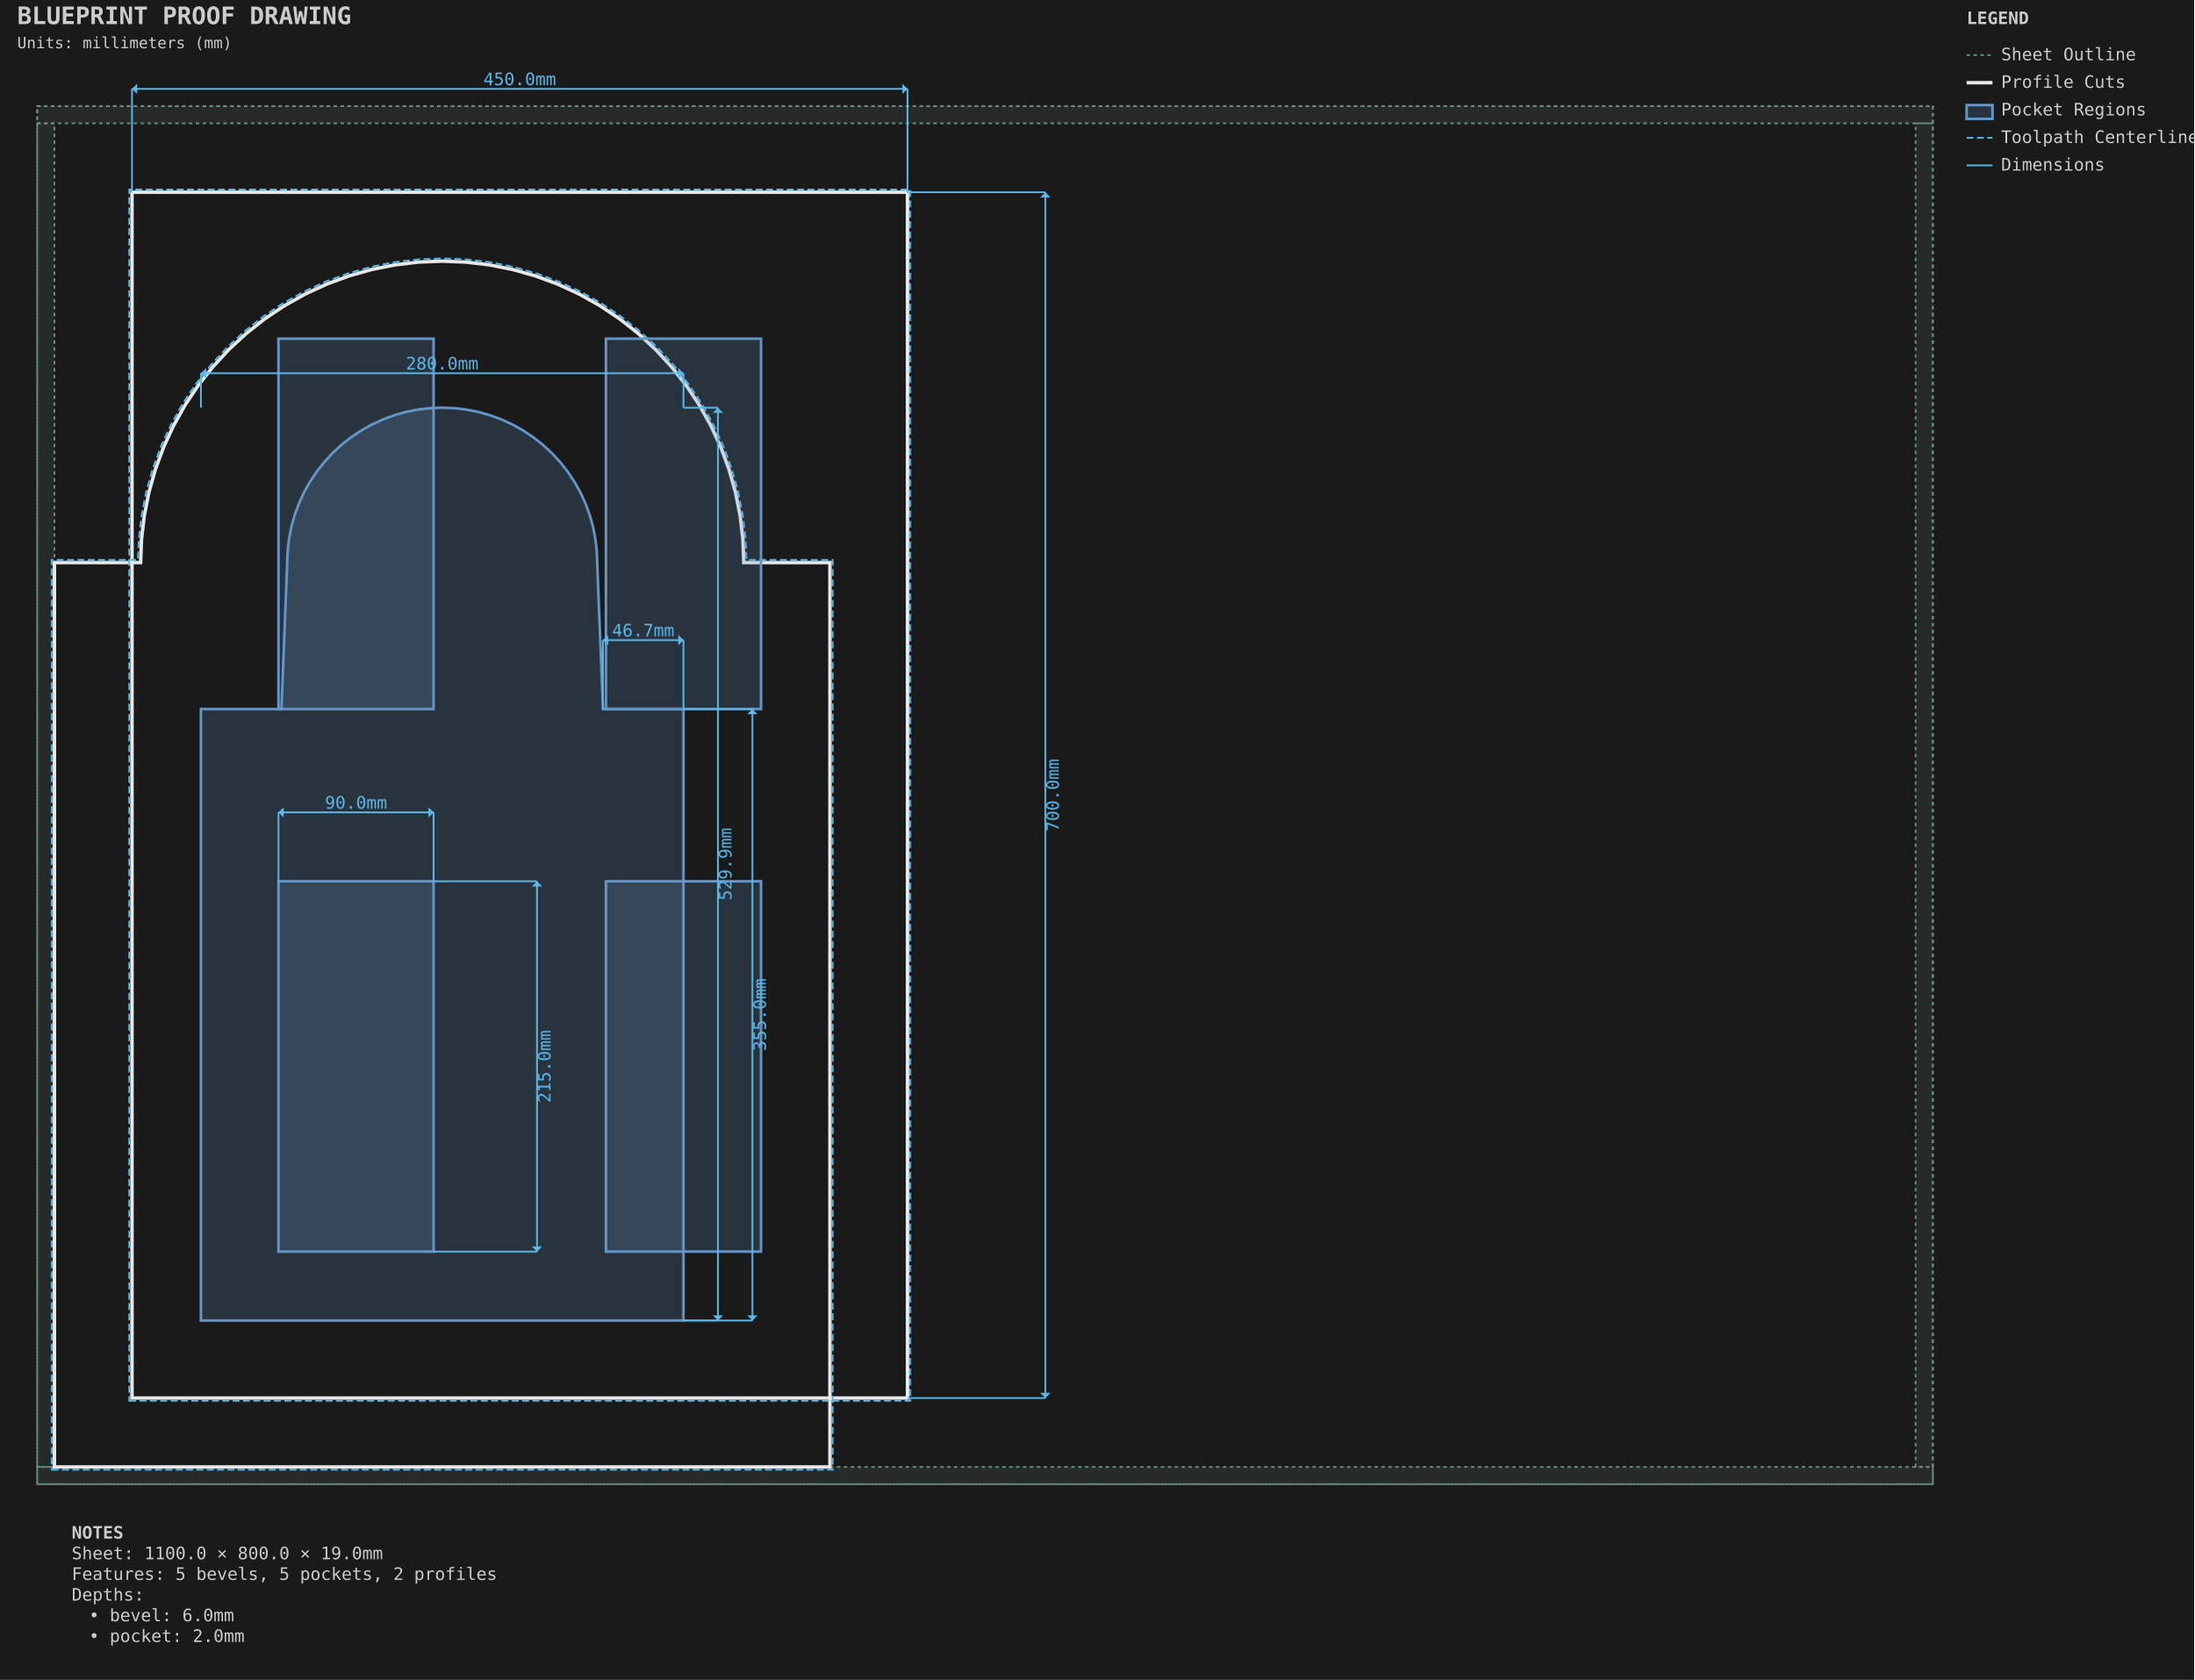
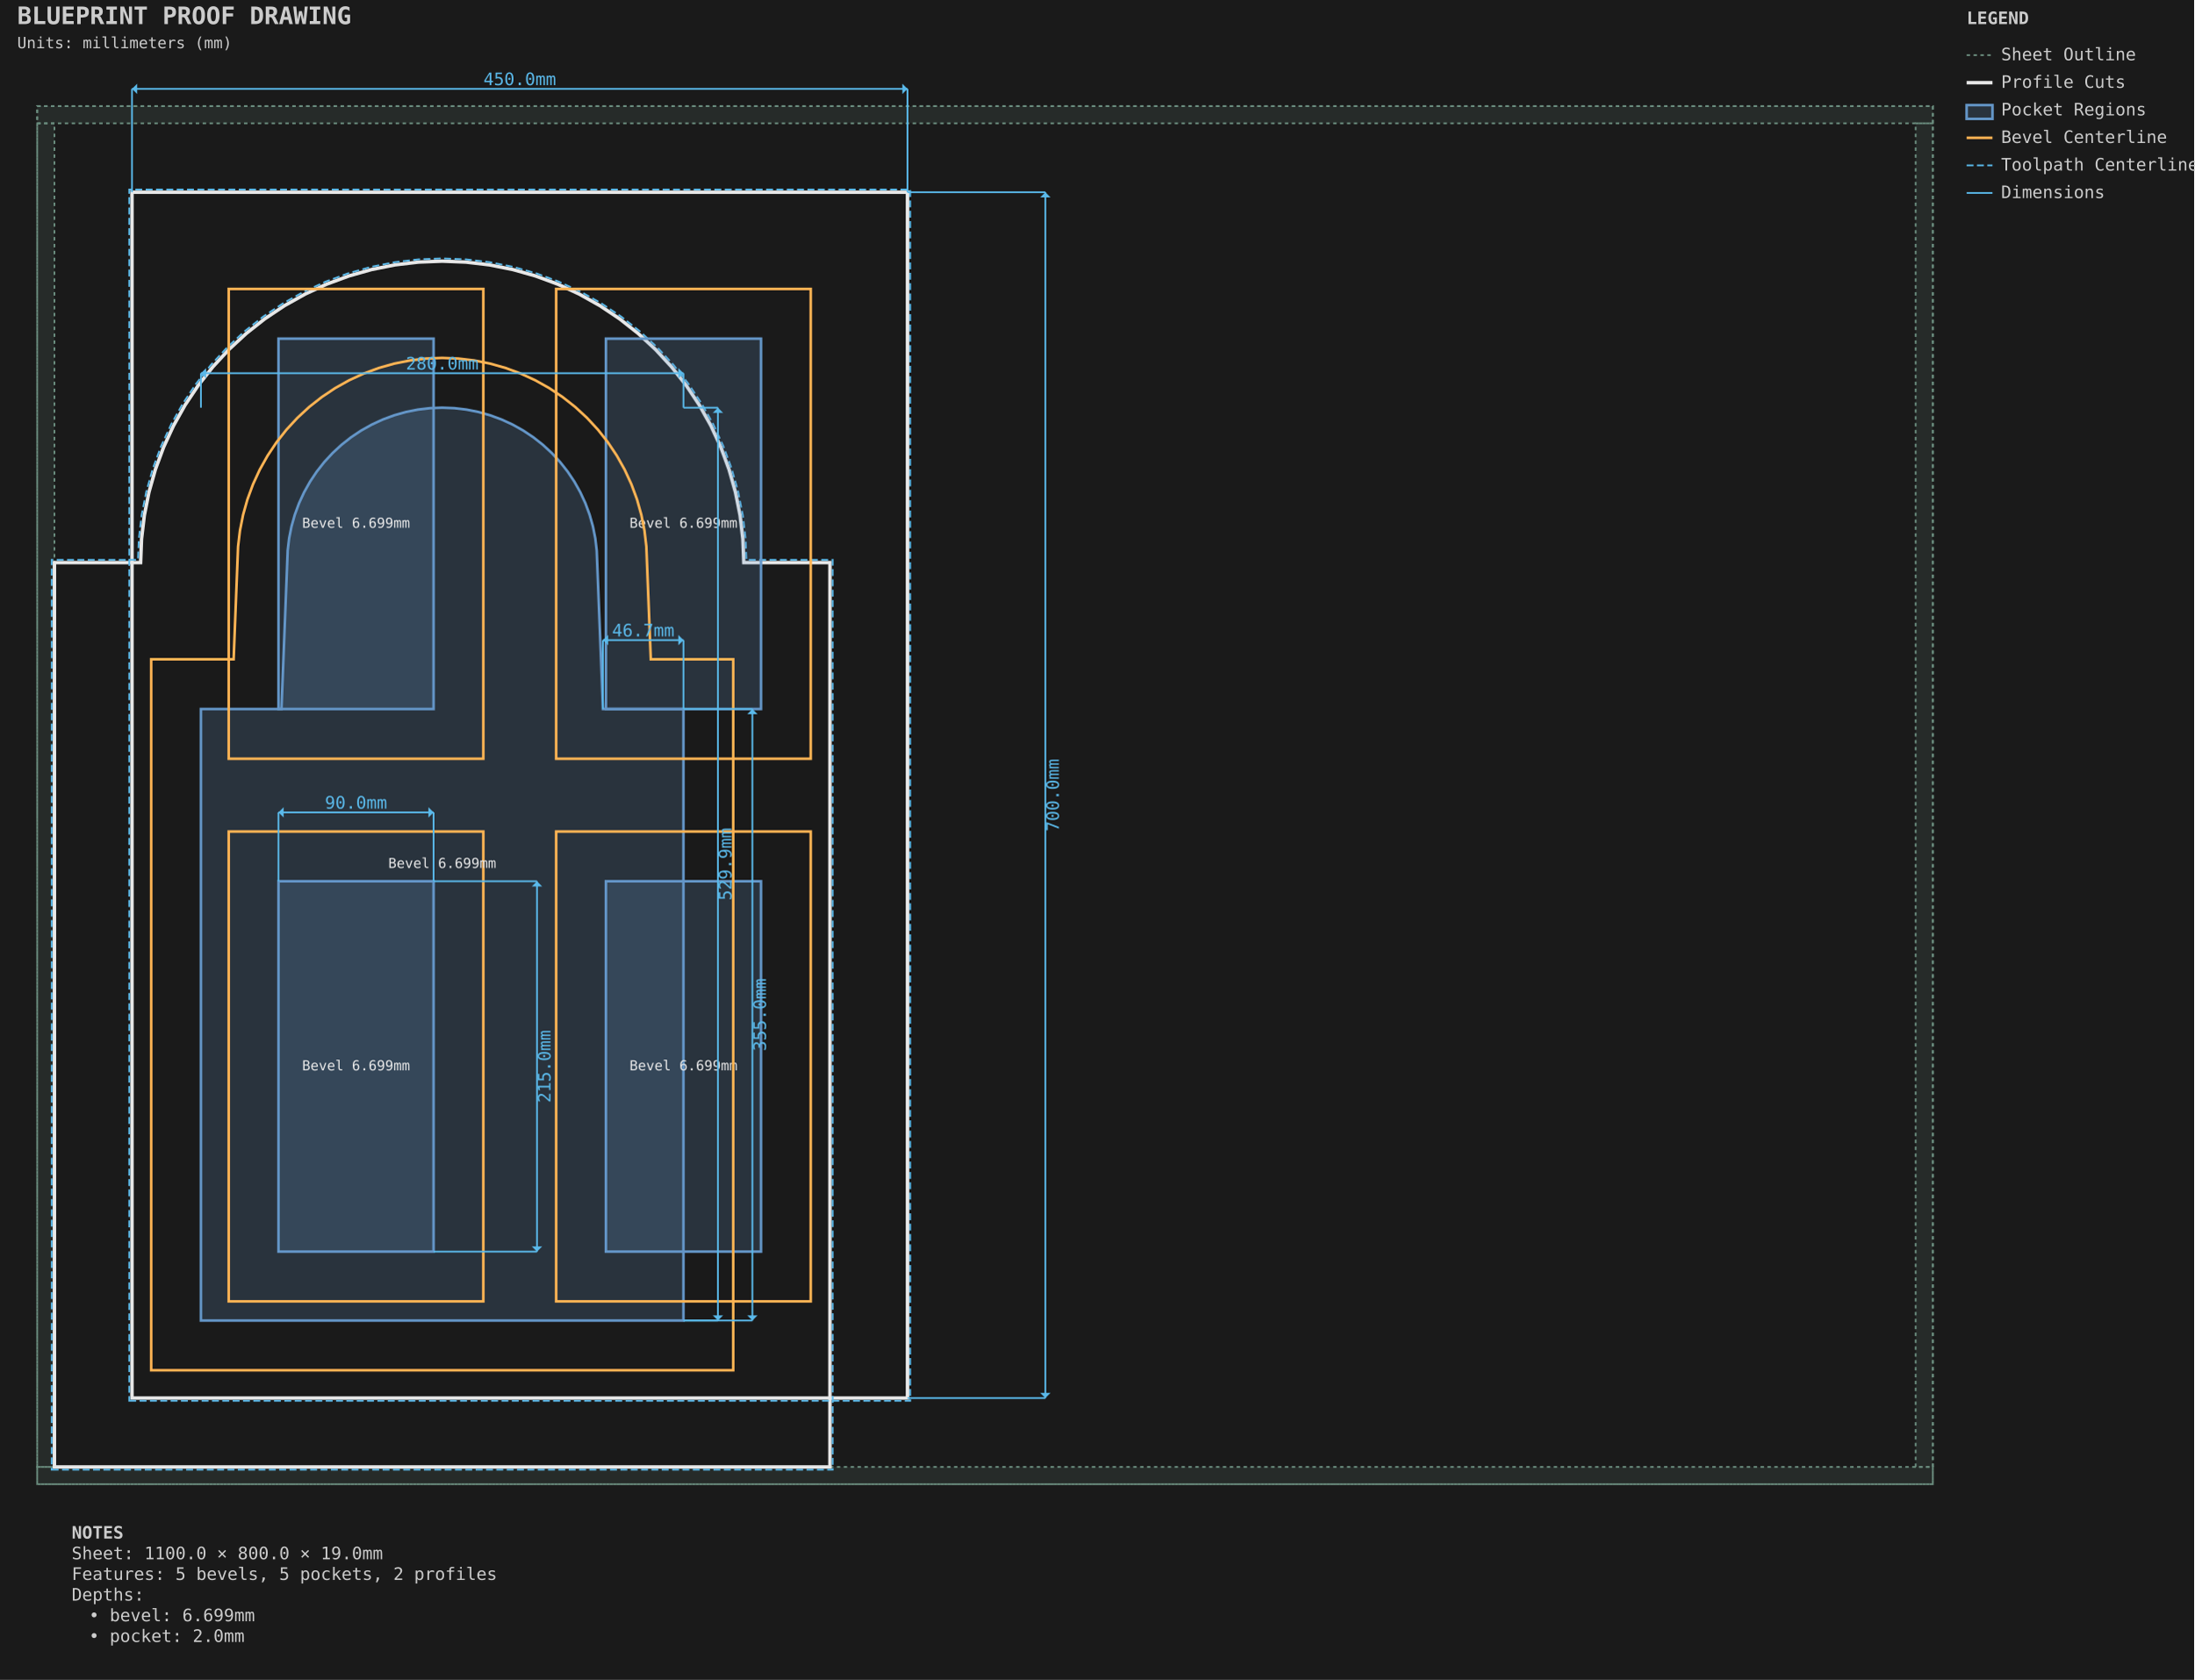
<svg xmlns="http://www.w3.org/2000/svg" viewBox="-21.587 -61.587 1273.175 975.175" width="1273.175mm" height="975.175mm">
  <style>.default { stroke: #e8e8e8; fill: none; stroke-width: 1; }
.sheet-outline { stroke: #6b8e7f; fill: none; stroke-width: 1; stroke-dasharray: 2,2; }
.profile { stroke: #e8e8e8; fill: none; stroke-width: 2; }
.pocket { stroke: #6496c8; fill: #6496c8; fill-opacity: 0.2; stroke-width: 1.5; }
.hole { stroke: #e8e8e8; fill: none; stroke-width: 1.5; }
.engrave { stroke: #888888; fill: none; stroke-width: 0.25; }
+ .bevel { stroke: #ffb454; fill: none; stroke-width: 1.5; }
+ .chamfer { stroke: #8bd49c; fill: none; stroke-width: 1.5; stroke-dasharray: 6,2; }
+ .roundover { stroke: #cba6f7; fill: none; stroke-width: 1.5; stroke-dasharray: 2,2; }
+ .edge-unplanned { stroke: #ff6b6b; fill: none; stroke-width: 1.5; stroke-dasharray: 4,2; }
+ .edge-label { fill: #e8e8e8; stroke: none; font-family: monospace; font-size: 8px; }
.keepout { stroke: #ff6b6b; fill: #ff6b6b; fill-opacity: 0.15; stroke-width: 1; stroke-dasharray: 4,2; }
.waste { stroke: #ff9500; fill: none; stroke-width: 2; stroke-dasharray: 8,4; }
.toolpath { stroke: #5ab9ea; fill: none; stroke-width: 1; stroke-dasharray: 4,2; }
.dimension { stroke: #5ab9ea; fill: none; stroke-width: 1; }
.dimension-text { fill: #5ab9ea; font-family: monospace; font-size: 10px; }
.construction { stroke: #6b8e7f; fill: none; stroke-width: 0.5; stroke-dasharray: 2,2; }
.label { fill: #ffcc00; font-family: monospace; font-size: 8px; font-weight: bold; }
.notes { fill: #cccccc; font-family: monospace; font-size: 10px; }
.table { stroke: #5c4a32; fill: #c4a46c; fill-opacity: 0.2; stroke-width: 1; }
.envelope { stroke: #ff6b6b; fill: none; stroke-width: 2; }
.spoilboard { stroke: none; fill: #4ecdc4; fill-opacity: 0.1; stroke-width: 0; }
.effective-envelope { stroke: #ffd93d; fill: none; stroke-width: 1; stroke-dasharray: 4,2; }
.origin { stroke: #ff6b6b; fill: #ff6b6b; stroke-width: 1; }
.centerline { stroke: #6b8e7f; fill: none; stroke-width: 0.5; stroke-dasharray: 8,4; }
.soft-limit { stroke: #ff9500; fill: none; stroke-width: 1.5; stroke-dasharray: 6,3; }
.t-track { stroke: none; fill: #66cc88; fill-opacity: 0.25; stroke-width: 0; }
.margin-zone { fill: #6b8e7f; fill-opacity: 0.15; }
.legend { fill: #cccccc; font-family: monospace; font-size: 10px; }
.title { fill: #cccccc; font-family: monospace; font-size: 14px; font-weight: bold; }
.section-label { fill: #5ab9ea; font-family: monospace; font-size: 9px; font-weight: bold; }
.callout-box { stroke: #5ab9ea; fill: none; stroke-width: 1; }
.callout-detail { stroke: #e8e8e8; fill: none; stroke-width: 1.5; }
.beam-assembly { stroke: #e8e8e8; fill: none; stroke-width: 1; }
.beam-layer { stroke: #6496c8; fill: #6496c8; fill-opacity: 0.15; stroke-width: 1; }
.beam-splice { stroke: #ff9500; fill: none; stroke-width: 1.5; stroke-dasharray: 4,2; }
.title-subtitle { fill: #cccccc; font-family: monospace; font-size: 9px; }
.callout-ref-text { fill: #5ab9ea; font-family: monospace; font-size: 7px; }
.callout-dim-text { fill: #5ab9ea; font-family: monospace; font-size: 8px; }
.beam-dim-text { fill: #5ab9ea; font-family: monospace; font-size: 8px; }
.beam-segment-text { fill: #5ab9ea; font-family: monospace; font-size: 7px; }
.heightfield-border { stroke: #ffcc00; fill: none; stroke-width: 1; stroke-dasharray: 4,2; }</style>
  <rect x="-21.587" y="-61.587" width="1273.175" height="975.175" fill="#1a1a1a" />
  <g id="SHEET_OUTLINE" class="sheet-outline">
    <rect x="0.000" y="0.000" width="1100.000" height="800.000" stroke="#6b8e7f" fill="none" stroke-width="1" stroke-dasharray="2,2" id="sheet_boundary" />
    <rect x="0.000" y="0.000" width="1100.000" height="10.000" fill="#6b8e7f" fill-opacity="0.15" id="margin_bottom" />
    <rect x="0.000" y="790.000" width="1100.000" height="10.000" fill="#6b8e7f" fill-opacity="0.15" id="margin_top" />
    <rect x="0.000" y="10.000" width="10.000" height="780.000" fill="#6b8e7f" fill-opacity="0.15" id="margin_left" />
    <rect x="1090.000" y="10.000" width="10.000" height="780.000" fill="#6b8e7f" fill-opacity="0.15" id="margin_right" />
  </g>
  <g id="PROFILE_CUTS" class="profile-cuts">
    <path d="M 55.000 750.000 L 505.000 750.000 L 505.000 50.000 L 55.000 50.000 Z" stroke="#e8e8e8" fill="none" stroke-width="2" id="generated_profile_0" />
    <path d="M 10.000 790.000 L 460.000 790.000 L 460.000 265.000 L 410.000 265.000 L 409.461 251.270 L 407.845 237.624 L 405.165 224.147 L 401.435 210.922 L 396.679 198.030 L 390.926 185.552 L 384.212 173.563 L 376.578 162.138 L 368.071 151.347 L 358.744 141.256 L 348.653 131.929 L 337.862 123.422 L 326.437 115.788 L 314.448 109.074 L 301.970 103.321 L 289.078 98.565 L 275.853 94.835 L 262.376 92.155 L 248.730 90.539 L 235.000 90.000 L 221.270 90.539 L 207.624 92.155 L 194.147 94.835 L 180.922 98.565 L 168.030 103.321 L 155.552 109.074 L 143.563 115.788 L 132.138 123.422 L 121.347 131.929 L 111.256 141.256 L 101.929 151.347 L 93.422 162.138 L 85.788 173.563 L 79.074 185.552 L 73.321 198.030 L 68.565 210.922 L 64.835 224.147 L 62.155 237.624 L 60.539 251.270 L 60.000 265.000 L 10.000 265.000 Z" stroke="#e8e8e8" fill="none" stroke-width="2" id="generated_profile_5" />
  </g>
  <g id="PROFILE_TOOLPATHS" class="profile-toolpaths">
    <path d="M 53.413 751.587 L 506.587 751.587 L 506.587 48.413 L 53.413 48.413 Z" stroke="#5ab9ea" fill="none" stroke-width="1" stroke-dasharray="4,2" id="generated_profile_0_toolpath" />
    <path d="M 8.412 791.587 L 461.587 791.587 L 461.587 263.413 L 411.526 263.413 L 411.044 251.145 L 409.415 237.375 L 406.710 223.776 L 402.946 210.431 L 398.147 197.422 L 392.342 184.830 L 385.567 172.733 L 377.863 161.204 L 369.279 150.315 L 359.867 140.133 L 349.685 130.721 L 338.796 122.137 L 327.267 114.433 L 315.170 107.658 L 302.578 101.853 L 289.569 97.054 L 276.224 93.290 L 262.625 90.585 L 248.855 88.956 L 235.000 88.411 L 221.145 88.956 L 207.375 90.585 L 193.776 93.290 L 180.431 97.054 L 167.422 101.853 L 154.830 107.658 L 142.733 114.433 L 131.204 122.137 L 120.315 130.721 L 110.133 140.133 L 100.721 150.315 L 92.137 161.204 L 84.433 172.733 L 77.658 184.830 L 71.853 197.422 L 67.054 210.431 L 63.290 223.776 L 60.585 237.375 L 58.956 251.145 L 58.474 263.413 L 8.412 263.413 Z" stroke="#5ab9ea" fill="none" stroke-width="1" stroke-dasharray="4,2" id="generated_profile_5_toolpath" />
  </g>
  <g id="POCKET_REGIONS" class="pocket-regions">
    <path d="M 140.000 665.000 L 230.000 665.000 L 230.000 450.000 L 140.000 450.000 Z" stroke="#6496c8" fill="#6496c8" fill-opacity="0.2" stroke-width="1.5" id="generated_raised_panel_1_field" />
    <path d="M 330.000 665.000 L 420.000 665.000 L 420.000 450.000 L 330.000 450.000 Z" stroke="#6496c8" fill="#6496c8" fill-opacity="0.2" stroke-width="1.5" id="generated_raised_panel_2_field" />
    <path d="M 140.000 350.000 L 230.000 350.000 L 230.000 135.000 L 140.000 135.000 Z" stroke="#6496c8" fill="#6496c8" fill-opacity="0.2" stroke-width="1.5" id="generated_raised_panel_3_field" />
    <path d="M 330.000 350.000 L 420.000 350.000 L 420.000 135.000 L 330.000 135.000 Z" stroke="#6496c8" fill="#6496c8" fill-opacity="0.2" stroke-width="1.5" id="generated_raised_panel_4_field" />
    <path d="M 95.000 705.000 L 375.000 705.000 L 375.000 350.000 L 328.274 350.000 L 324.657 257.944 L 323.827 250.931 L 322.450 244.005 L 320.533 237.209 L 318.089 230.584 L 315.132 224.171 L 311.682 218.009 L 307.758 212.138 L 303.387 206.592 L 298.593 201.407 L 293.408 196.613 L 287.862 192.242 L 281.991 188.318 L 275.829 184.868 L 269.416 181.911 L 262.791 179.467 L 255.995 177.550 L 249.069 176.173 L 242.056 175.343 L 235.000 175.066 L 227.944 175.343 L 220.931 176.173 L 214.005 177.550 L 207.209 179.467 L 200.584 181.911 L 194.171 184.868 L 188.009 188.318 L 182.138 192.242 L 176.592 196.613 L 171.407 201.407 L 166.613 206.592 L 162.242 212.138 L 158.318 218.009 L 154.868 224.171 L 151.911 230.584 L 149.467 237.209 L 147.550 244.005 L 146.173 250.931 L 145.343 257.944 L 141.726 350.000 L 95.000 350.000 Z" stroke="#6496c8" fill="#6496c8" fill-opacity="0.2" stroke-width="1.5" id="generated_arch_raised_panel_6_field" />
+   </g>
+   <g id="BEVEL_CUTS" class="bevel-cuts">
+     <path d="M 111.132 693.868 L 258.868 693.868 L 258.868 421.132 L 111.132 421.132 L 111.132 693.868 Z" stroke="#ffb454" fill="none" stroke-width="1.5" id="generated_raised_panel_1_border_edge_cut" />
+     <text x="185.000" y="557.500" text-anchor="middle" dominant-baseline="middle" fill="#e8e8e8" stroke="none" font-family="monospace" font-size="8px" id="generated_raised_panel_1_border_edge_depth">Bevel 6.699mm</text>
+     <path d="M 301.132 693.868 L 448.868 693.868 L 448.868 421.132 L 301.132 421.132 L 301.132 693.868 Z" stroke="#ffb454" fill="none" stroke-width="1.5" id="generated_raised_panel_2_border_edge_cut" />
+     <text x="375.000" y="557.500" text-anchor="middle" dominant-baseline="middle" fill="#e8e8e8" stroke="none" font-family="monospace" font-size="8px" id="generated_raised_panel_2_border_edge_depth">Bevel 6.699mm</text>
+     <path d="M 111.132 378.868 L 258.868 378.868 L 258.868 106.132 L 111.132 106.132 L 111.132 378.868 Z" stroke="#ffb454" fill="none" stroke-width="1.5" id="generated_raised_panel_3_border_edge_cut" />
+     <text x="185.000" y="242.500" text-anchor="middle" dominant-baseline="middle" fill="#e8e8e8" stroke="none" font-family="monospace" font-size="8px" id="generated_raised_panel_3_border_edge_depth">Bevel 6.699mm</text>
+     <path d="M 301.132 378.868 L 448.868 378.868 L 448.868 106.132 L 301.132 106.132 L 301.132 378.868 Z" stroke="#ffb454" fill="none" stroke-width="1.5" id="generated_raised_panel_4_border_edge_cut" />
+     <text x="375.000" y="242.500" text-anchor="middle" dominant-baseline="middle" fill="#e8e8e8" stroke="none" font-family="monospace" font-size="8px" id="generated_raised_panel_4_border_edge_depth">Bevel 6.699mm</text>
+     <path d="M 66.132 733.868 L 403.868 733.868 L 403.868 321.132 L 356.030 321.132 L 353.458 255.677 L 352.361 246.412 L 350.541 237.261 L 348.009 228.281 L 344.779 219.528 L 340.873 211.055 L 336.314 202.915 L 331.131 195.157 L 325.355 187.830 L 319.021 180.979 L 312.170 174.645 L 304.843 168.869 L 297.085 163.686 L 288.945 159.127 L 280.472 155.221 L 271.719 151.991 L 262.739 149.459 L 253.588 147.639 L 244.323 146.542 L 235.000 146.176 L 225.677 146.542 L 216.412 147.639 L 207.261 149.459 L 198.281 151.991 L 189.528 155.221 L 181.055 159.127 L 172.915 163.686 L 165.157 168.869 L 157.830 174.645 L 150.979 180.979 L 144.645 187.830 L 138.869 195.157 L 133.686 202.915 L 129.127 211.055 L 125.221 219.528 L 121.991 228.281 L 119.459 237.261 L 117.639 246.412 L 116.542 255.677 L 113.970 321.132 L 66.132 321.132 L 66.132 733.868 Z" stroke="#ffb454" fill="none" stroke-width="1.5" id="generated_arch_raised_panel_6_border_edge_cut" />
+     <text x="235.000" y="440.022" text-anchor="middle" dominant-baseline="middle" fill="#e8e8e8" stroke="none" font-family="monospace" font-size="8px" id="generated_arch_raised_panel_6_border_edge_depth">Bevel 6.699mm</text>
  </g>
  <g id="DIMENSIONS" class="dimensions">
    <line x1="95.0" y1="175.066" x2="95.0" y2="155.066" stroke="#5ab9ea" stroke-width="1" />
    <line x1="375.0" y1="175.066" x2="375.0" y2="155.066" stroke="#5ab9ea" stroke-width="1" />
    <line x1="95.0" y1="155.066" x2="375.0" y2="155.066" stroke="#5ab9ea" stroke-width="1" />
    <polygon points="95.0,155.066 98.0,152.066 98.0,158.066" fill="#5ab9ea" />
    <polygon points="375.0,155.066 372.0,152.066 372.0,158.066" fill="#5ab9ea" />
    <text x="235.0" y="150.066" text-anchor="middle" dominant-baseline="middle" fill="#5ab9ea" font-family="monospace" font-size="10px">280.0mm</text>
    <line x1="375.0" y1="175.066" x2="395.0" y2="175.066" stroke="#5ab9ea" stroke-width="1" />
    <line x1="375.0" y1="705.0" x2="395.0" y2="705.0" stroke="#5ab9ea" stroke-width="1" />
    <line x1="395.0" y1="175.066" x2="395.0" y2="705.0" stroke="#5ab9ea" stroke-width="1" />
    <polygon points="395.0,175.066 392.0,178.066 398.0,178.066" fill="#5ab9ea" />
    <polygon points="395.0,705.0 392.0,702.0 398.0,702.0" fill="#5ab9ea" />
    <text x="400.0" y="440.033" text-anchor="middle" dominant-baseline="middle" transform="rotate(-90 400.0 440.0328)" fill="#5ab9ea" font-family="monospace" font-size="10px">529.9mm</text>
    <line x1="375.0" y1="350.0" x2="415.0" y2="350.0" stroke="#5ab9ea" stroke-width="1" />
    <line x1="375.0" y1="705.0" x2="415.0" y2="705.0" stroke="#5ab9ea" stroke-width="1" />
    <line x1="415.0" y1="350.0" x2="415.0" y2="705.0" stroke="#5ab9ea" stroke-width="1" />
    <polygon points="415.0,350.0 412.0,353.0 418.0,353.0" fill="#5ab9ea" />
    <polygon points="415.0,705.0 412.0,702.0 418.0,702.0" fill="#5ab9ea" />
    <text x="420.0" y="527.5" text-anchor="middle" dominant-baseline="middle" transform="rotate(-90 420.0 527.5)" fill="#5ab9ea" font-family="monospace" font-size="10px">355.0mm</text>
    <line x1="328.274" y1="350.0" x2="328.274" y2="310.0" stroke="#5ab9ea" stroke-width="1" />
    <line x1="375.0" y1="350.0" x2="375.0" y2="310.0" stroke="#5ab9ea" stroke-width="1" />
    <line x1="328.274" y1="310.0" x2="375.0" y2="310.0" stroke="#5ab9ea" stroke-width="1" />
    <polygon points="328.274,310.0 331.274,307.0 331.274,313.0" fill="#5ab9ea" />
    <polygon points="375.0,310.0 372.0,307.0 372.0,313.0" fill="#5ab9ea" />
    <text x="351.637" y="305.0" text-anchor="middle" dominant-baseline="middle" fill="#5ab9ea" font-family="monospace" font-size="10px">46.7mm</text>
    <line x1="140.0" y1="450.0" x2="140.0" y2="410.0" stroke="#5ab9ea" stroke-width="1" />
    <line x1="230.0" y1="450.0" x2="230.0" y2="410.0" stroke="#5ab9ea" stroke-width="1" />
    <line x1="140.0" y1="410.0" x2="230.0" y2="410.0" stroke="#5ab9ea" stroke-width="1" />
    <polygon points="140.0,410.0 143.0,407.0 143.0,413.0" fill="#5ab9ea" />
    <polygon points="230.0,410.0 227.0,407.0 227.0,413.0" fill="#5ab9ea" />
    <text x="185.0" y="405.0" text-anchor="middle" dominant-baseline="middle" fill="#5ab9ea" font-family="monospace" font-size="10px">90.0mm</text>
    <line x1="230.0" y1="450.0" x2="290.0" y2="450.0" stroke="#5ab9ea" stroke-width="1" />
    <line x1="230.0" y1="665.0" x2="290.0" y2="665.0" stroke="#5ab9ea" stroke-width="1" />
    <line x1="290.0" y1="450.0" x2="290.0" y2="665.0" stroke="#5ab9ea" stroke-width="1" />
    <polygon points="290.0,450.0 287.0,453.0 293.0,453.0" fill="#5ab9ea" />
    <polygon points="290.0,665.0 287.0,662.0 293.0,662.0" fill="#5ab9ea" />
    <text x="295.0" y="557.5" text-anchor="middle" dominant-baseline="middle" transform="rotate(-90 295.0 557.5)" fill="#5ab9ea" font-family="monospace" font-size="10px">215.0mm</text>
    <line x1="55.0" y1="50.0" x2="55.0" y2="-10.0" stroke="#5ab9ea" stroke-width="1" />
    <line x1="505.0" y1="50.0" x2="505.0" y2="-10.0" stroke="#5ab9ea" stroke-width="1" />
    <line x1="55.0" y1="-10.0" x2="505.0" y2="-10.0" stroke="#5ab9ea" stroke-width="1" />
    <polygon points="55.0,-10.0 58.0,-13.0 58.0,-7.0" fill="#5ab9ea" />
    <polygon points="505.0,-10.0 502.0,-13.0 502.0,-7.0" fill="#5ab9ea" />
    <text x="280.0" y="-15.0" text-anchor="middle" dominant-baseline="middle" fill="#5ab9ea" font-family="monospace" font-size="10px">450.0mm</text>
    <line x1="505.0" y1="50.0" x2="585.0" y2="50.0" stroke="#5ab9ea" stroke-width="1" />
    <line x1="505.0" y1="750.0" x2="585.0" y2="750.0" stroke="#5ab9ea" stroke-width="1" />
    <line x1="585.0" y1="50.0" x2="585.0" y2="750.0" stroke="#5ab9ea" stroke-width="1" />
    <polygon points="585.0,50.0 582.0,53.0 588.0,53.0" fill="#5ab9ea" />
    <polygon points="585.0,750.0 582.0,747.0 588.0,747.0" fill="#5ab9ea" />
    <text x="590.0" y="400.0" text-anchor="middle" dominant-baseline="middle" transform="rotate(-90 590.0 400.0)" fill="#5ab9ea" font-family="monospace" font-size="10px">700.0mm</text>
  </g>
  <g id="TITLE_BLOCK" class="title-block">
    <text x="-11.587" y="-47.587" fill="#cccccc" font-family="monospace" font-size="14px" font-weight="bold">BLUEPRINT PROOF DRAWING</text>
    <text x="-11.587" y="-33.587" fill="#cccccc" font-family="monospace" font-size="9px">Units: millimeters (mm)</text>
  </g>
  <g id="LEGEND" class="legend">
    <text x="1119.588" y="-47.587" fill="#cccccc" font-family="monospace" font-size="10px" font-weight="bold">LEGEND</text>
    <line x1="1119.588" y1="-29.587" x2="1134.588" y2="-29.587" stroke="#6b8e7f" stroke-width="1" stroke-dasharray="2,2" />
    <text x="1139.588" y="-26.587" fill="#cccccc" font-family="monospace" font-size="10px">Sheet Outline</text>
    <line x1="1119.588" y1="-13.587" x2="1134.588" y2="-13.587" stroke="#e8e8e8" stroke-width="2" />
    <text x="1139.588" y="-10.587" fill="#cccccc" font-family="monospace" font-size="10px">Profile Cuts</text>
    <rect x="1119.588" y="-0.587" width="15.0" height="8" stroke="#6496c8" stroke-width="1.5" fill="#6496c8" fill-opacity="0.2" />
    <text x="1139.588" y="5.413" fill="#cccccc" font-family="monospace" font-size="10px">Pocket Regions</text>
-     <line x1="1119.588" y1="18.413" x2="1134.588" y2="18.413" stroke="#5ab9ea" stroke-width="1" stroke-dasharray="4,2" />
-     <text x="1139.588" y="21.413" fill="#cccccc" font-family="monospace" font-size="10px">Toolpath Centerline</text>
-     <line x1="1119.588" y1="34.413" x2="1134.588" y2="34.413" stroke="#5ab9ea" stroke-width="1" />
-     <text x="1139.588" y="37.413" fill="#cccccc" font-family="monospace" font-size="10px">Dimensions</text>
+     <line x1="1119.588" y1="18.413" x2="1134.588" y2="18.413" stroke="#ffb454" stroke-width="1.5" />
+     <text x="1139.588" y="21.413" fill="#cccccc" font-family="monospace" font-size="10px">Bevel Centerline</text>
+     <line x1="1119.588" y1="34.413" x2="1134.588" y2="34.413" stroke="#5ab9ea" stroke-width="1" stroke-dasharray="4,2" />
+     <text x="1139.588" y="37.413" fill="#cccccc" font-family="monospace" font-size="10px">Toolpath Centerline</text>
+     <line x1="1119.588" y1="50.413" x2="1134.588" y2="50.413" stroke="#5ab9ea" stroke-width="1" />
+     <text x="1139.588" y="53.413" fill="#cccccc" font-family="monospace" font-size="10px">Dimensions</text>
  </g>
  <g id="NOTES" class="notes">
    <text x="20.0" y="831.587" fill="#cccccc" font-family="monospace" font-size="10px" font-weight="bold">NOTES</text>
    <text x="20.0" y="843.587" fill="#cccccc" font-family="monospace" font-size="10px">Sheet: 1100.0 × 800.0 × 19.0mm</text>
    <text x="20.0" y="855.587" fill="#cccccc" font-family="monospace" font-size="10px">Features: 5 bevels, 5 pockets, 2 profiles</text>
    <text x="20.0" y="867.587" fill="#cccccc" font-family="monospace" font-size="10px">Depths:</text>
-     <text x="30.0" y="879.587" fill="#cccccc" font-family="monospace" font-size="10px">• bevel: 6.0mm</text>
+     <text x="30.0" y="879.587" fill="#cccccc" font-family="monospace" font-size="10px">• bevel: 6.699mm</text>
    <text x="30.0" y="891.587" fill="#cccccc" font-family="monospace" font-size="10px">• pocket: 2.0mm</text>
  </g>
</svg>
